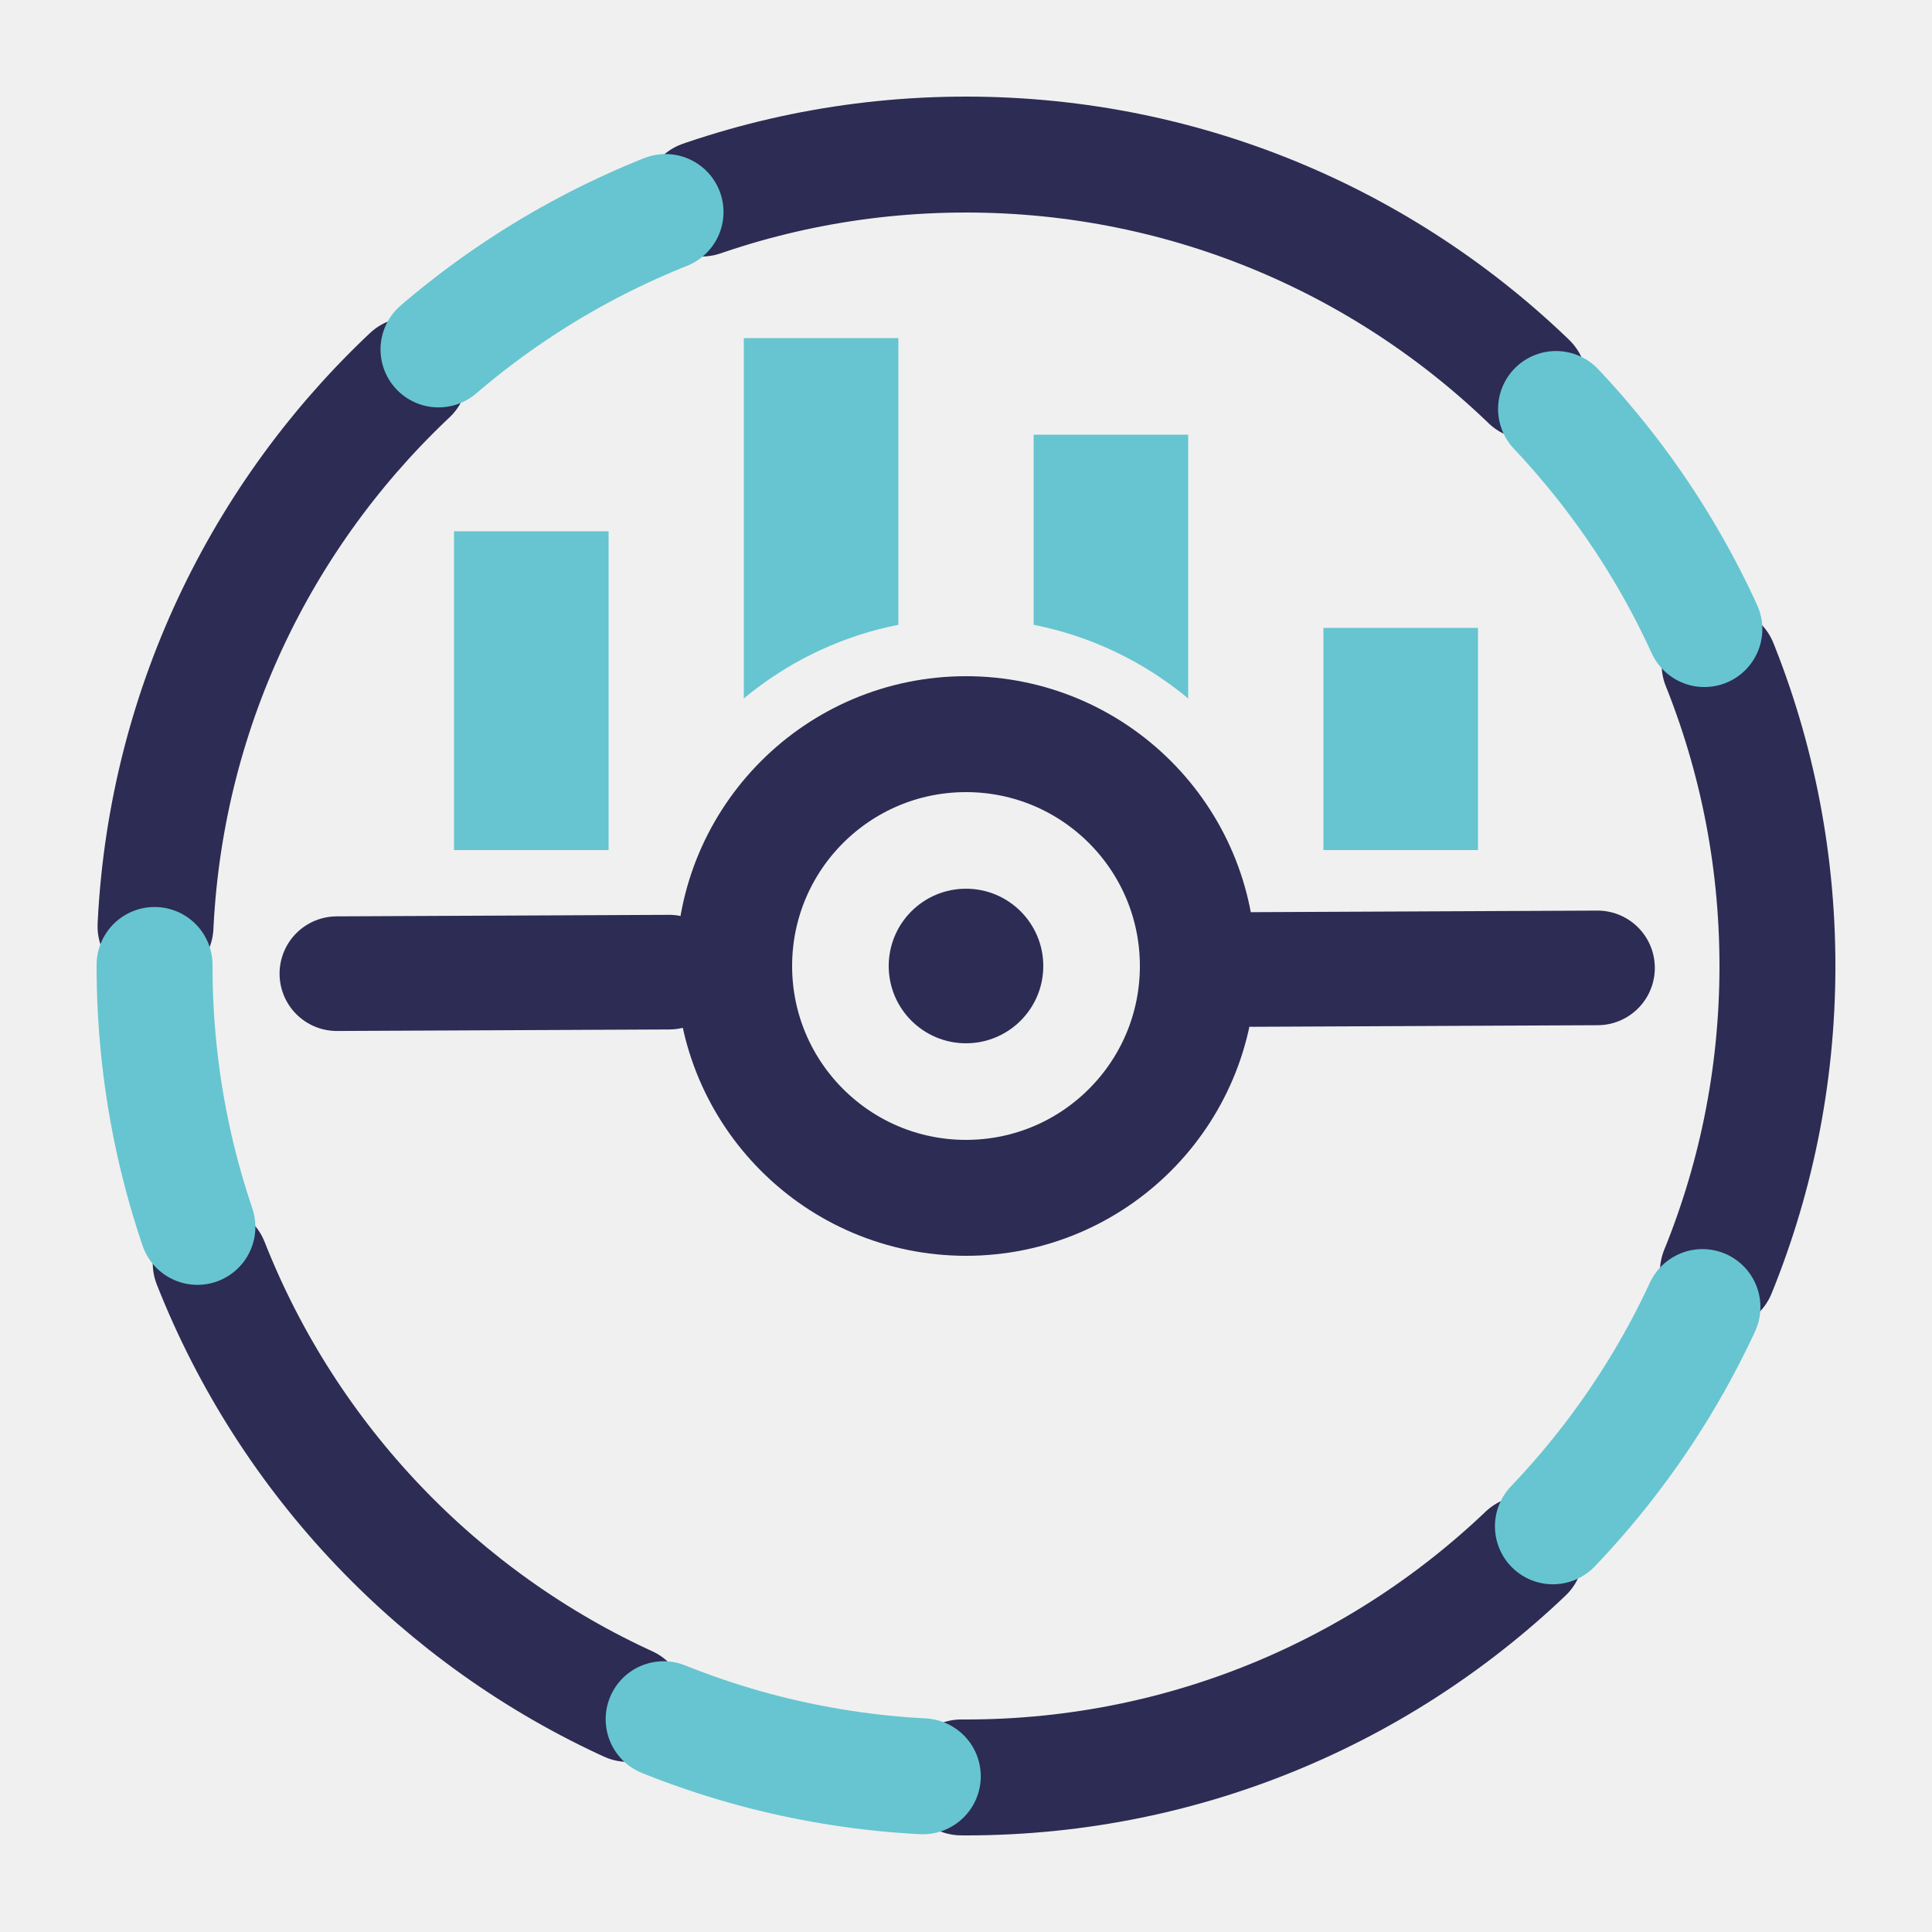
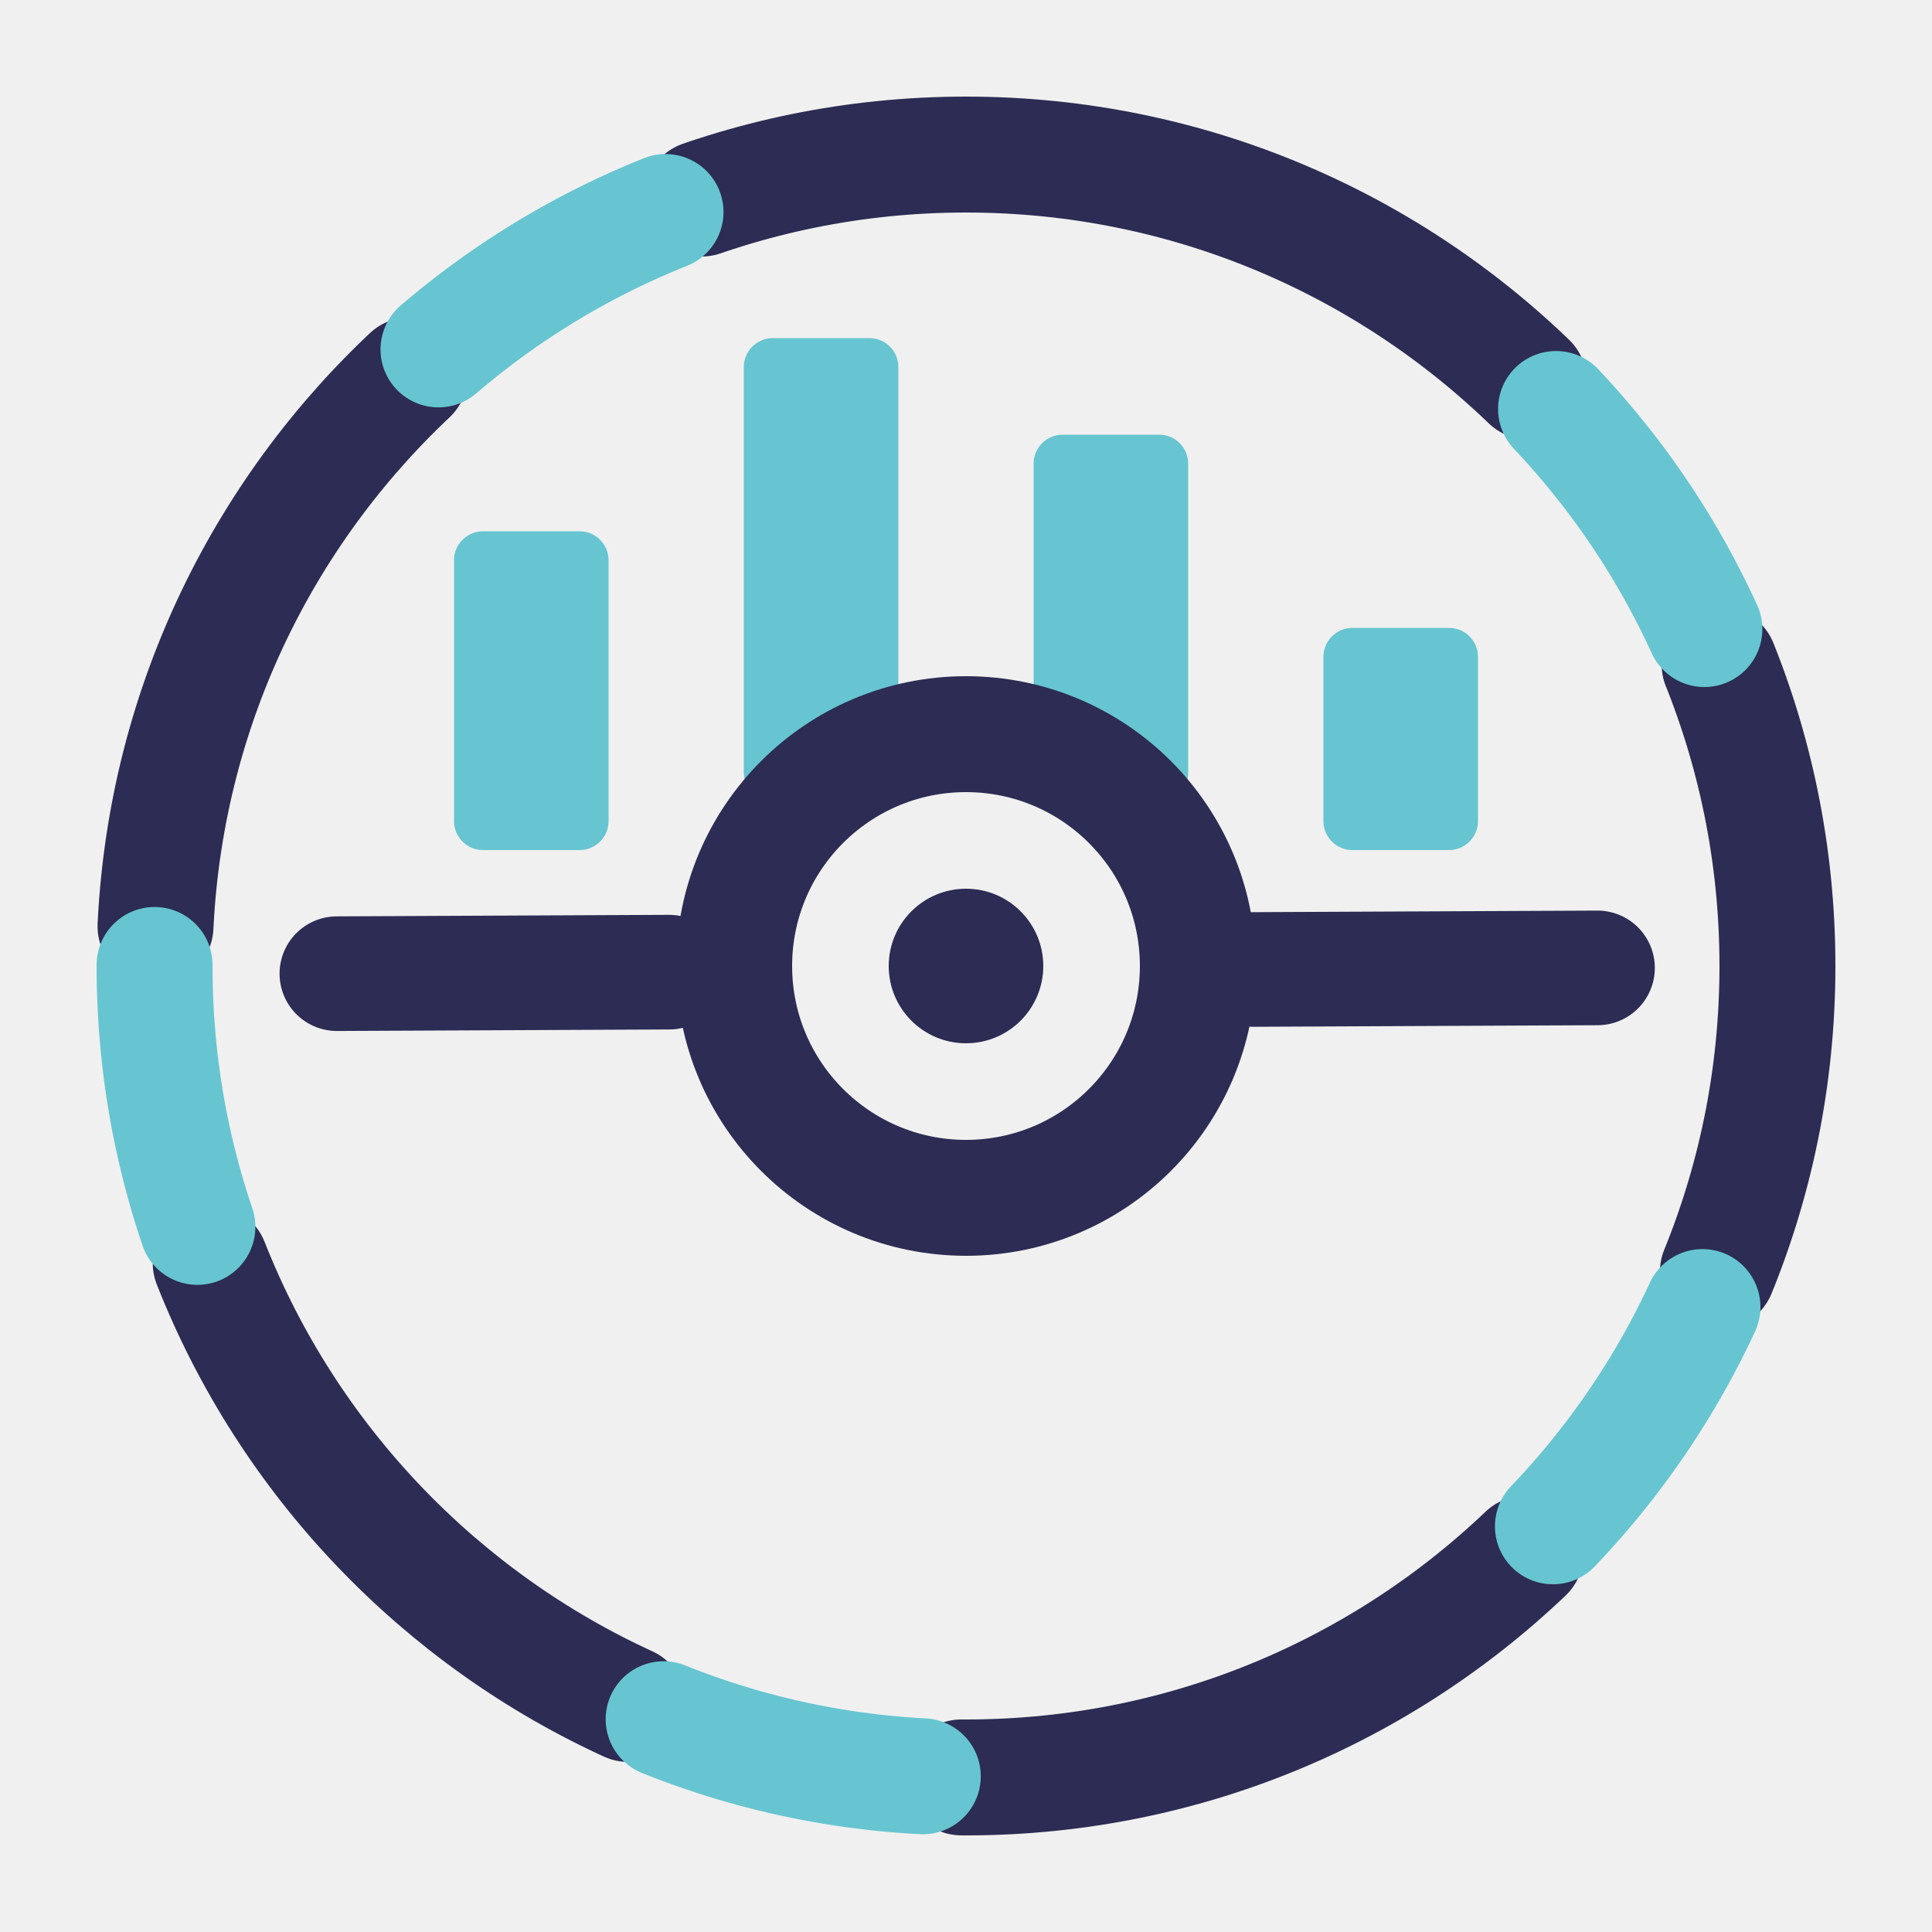
<svg xmlns="http://www.w3.org/2000/svg" viewBox="0 0 200 200" width="100%" height="100%">
  <circle cx="100" cy="100" r="84" fill="none" stroke="#2c2c54" stroke-width="12" stroke-linecap="round" pathLength="100" stroke-dasharray="64.4 35.6" stroke-dashoffset="0" transform="rotate(-90 100 100)" />
  <circle cx="100" cy="100" r="84" fill="none" stroke="#66C5D0" stroke-width="12" stroke-linecap="round" pathLength="100" stroke-dasharray="27.6 72.4" stroke-dashoffset="-68.4" transform="rotate(-90 100 100)" />
-   <defs>
-     <mask id="mask">
-       <circle cx="100" cy="100" r="100" fill="white" />
-       <circle cx="100" cy="100" r="36" fill="black" />
-     </mask>
-   </defs>
-   <rect x="47" y="55" width="16" height="33" fill="#66C5D0" />
-   <rect x="77" y="35" width="16" height="48" fill="#66C5D0" mask="url(#mask)" />
-   <rect x="107" y="45" width="16" height="38" fill="#66C5D0" mask="url(#mask)" />
-   <rect x="137" y="65" width="16" height="23" fill="#66C5D0" />
+   <rect x="47" y="55" width="16" height="33" rx="3" fill="#66C5D0" />
+   <rect x="77" y="35" width="16" height="48" rx="3" fill="#66C5D0" />
+   <rect x="107" y="45" width="16" height="38" rx="3" fill="#66C5D0" />
+   <rect x="137" y="65" width="16" height="23" rx="3" fill="#66C5D0" />
  <line x1="34.873" y1="100.794" x2="165.374" y2="100.197" stroke="#2c2c54" stroke-width="11.865" stroke-linecap="round" stroke-dasharray="40.4 60.4" stroke-dashoffset="6" />
  <circle cx="100" cy="100" r="24" fill="none" stroke="#2c2c54" stroke-width="12" />
  <circle cx="100" cy="100" r="8" fill="#2c2c54" />
</svg>
